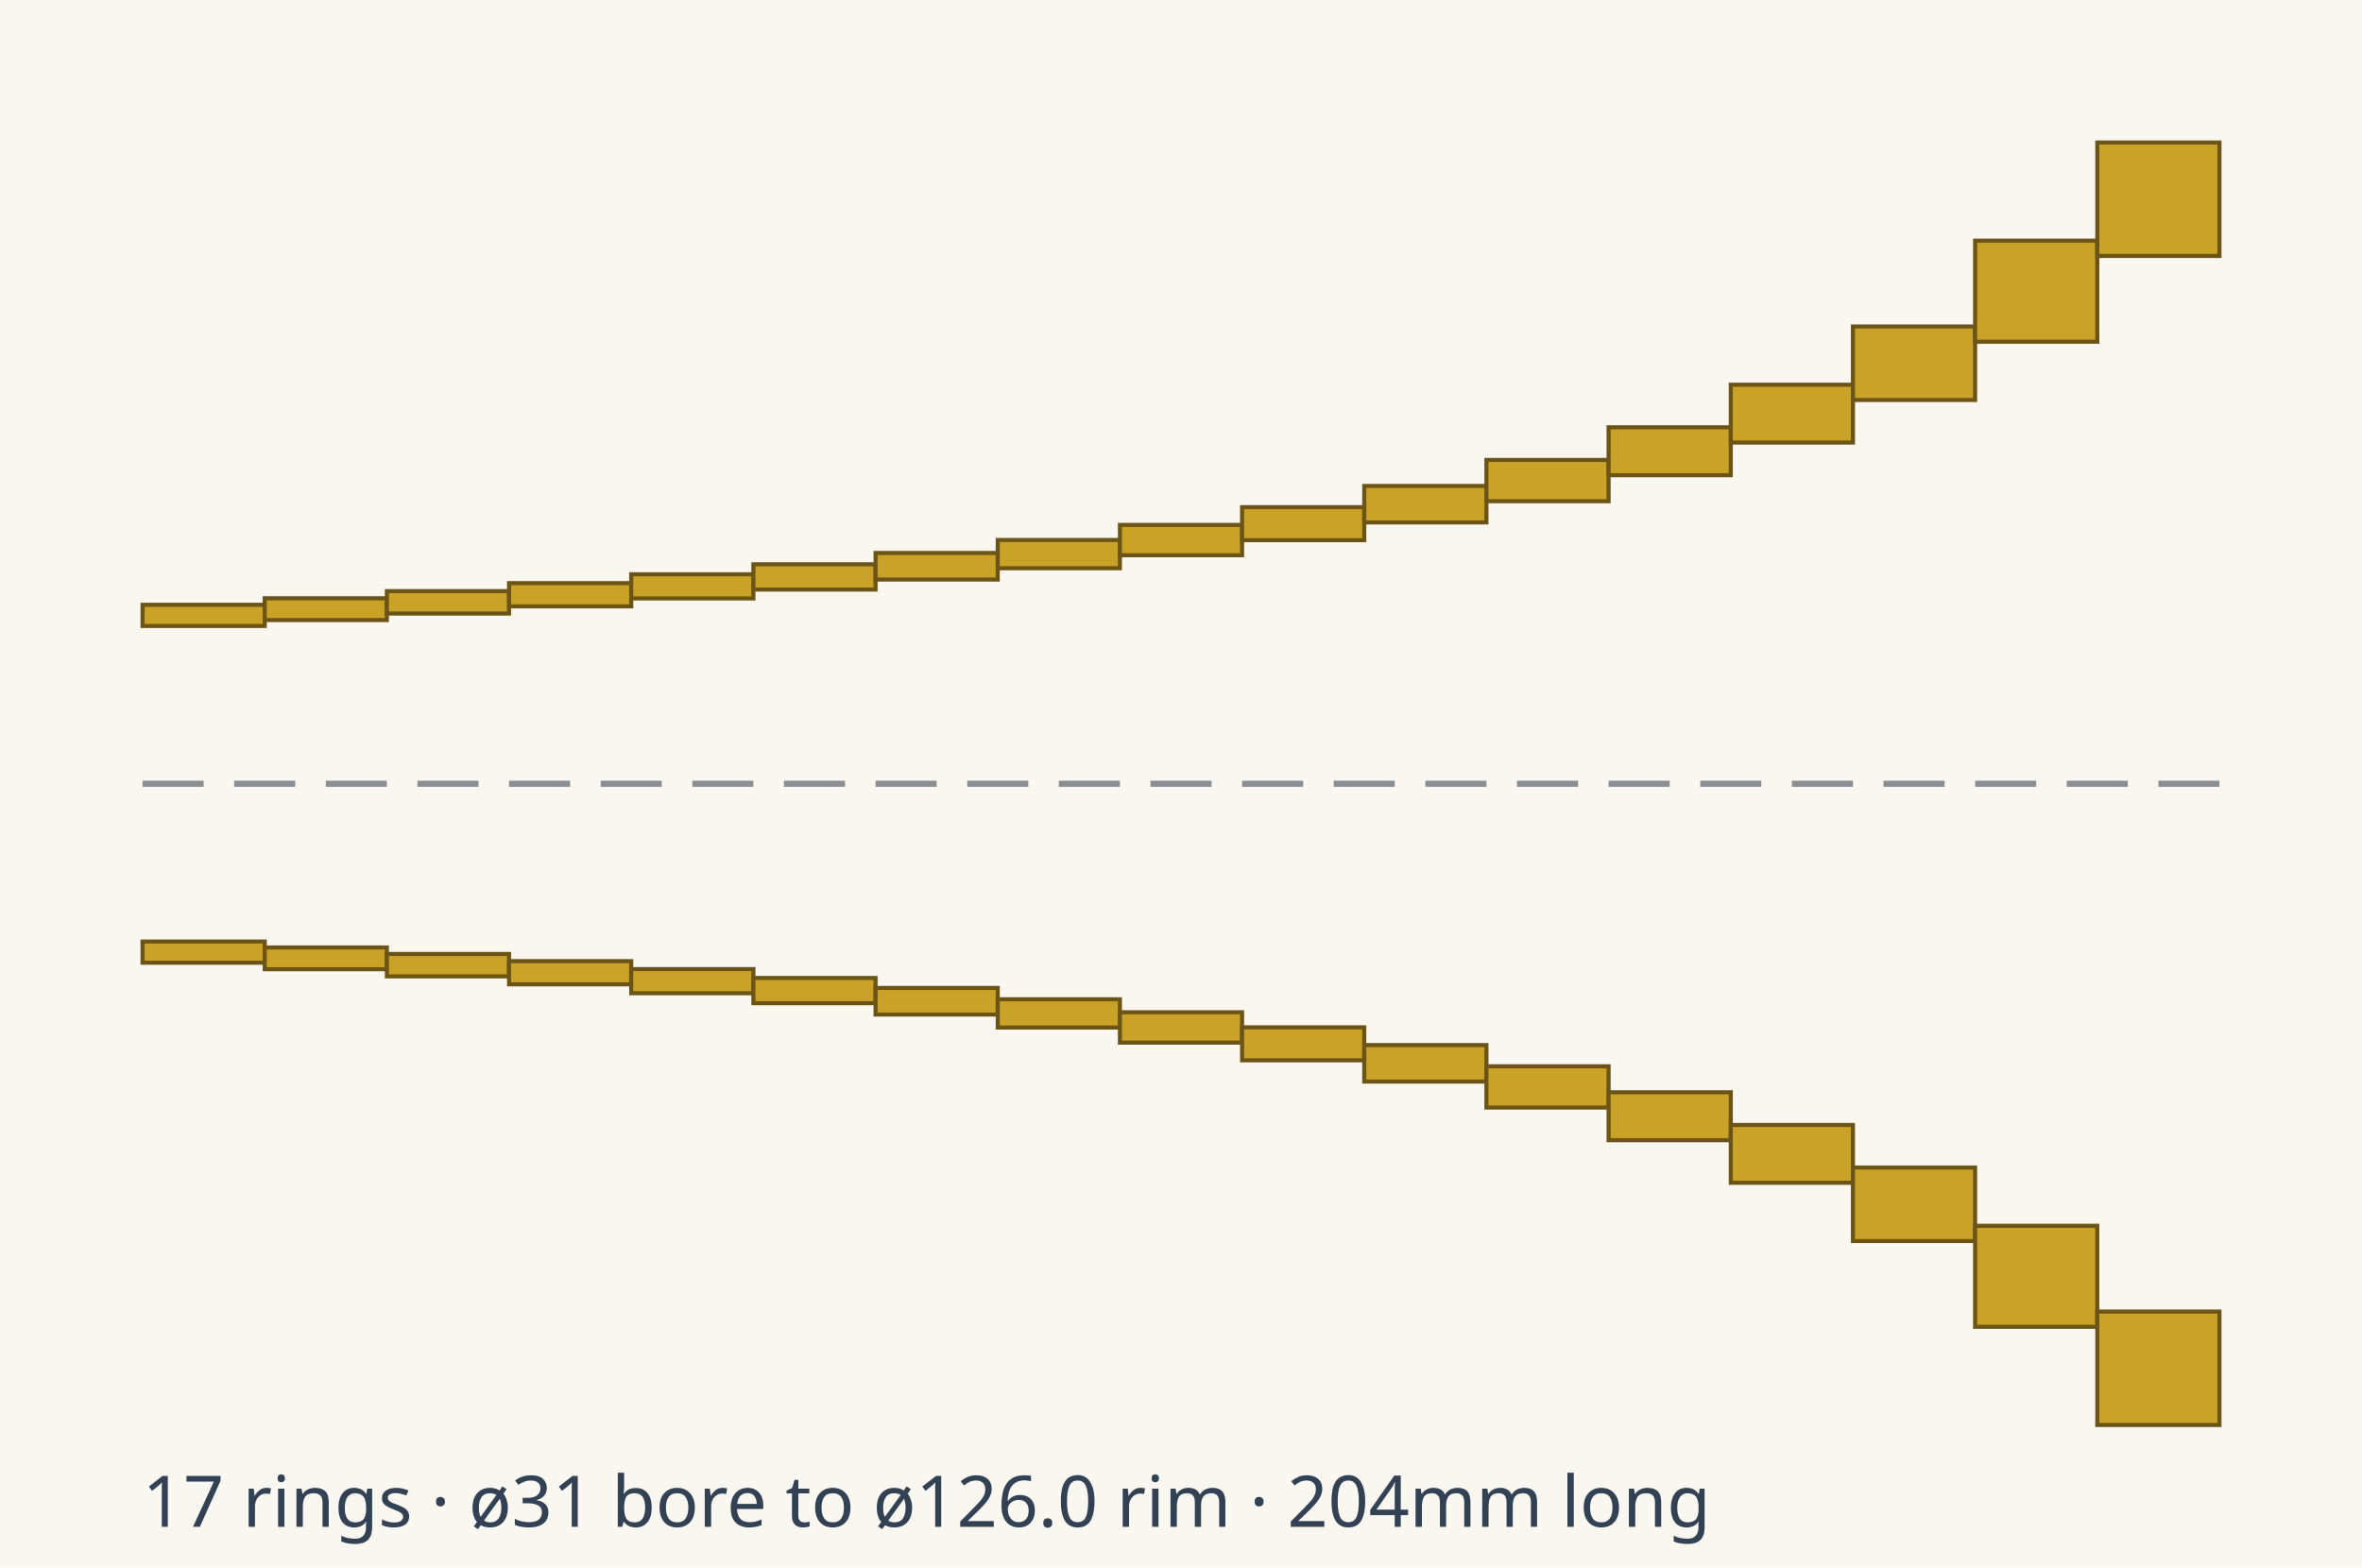
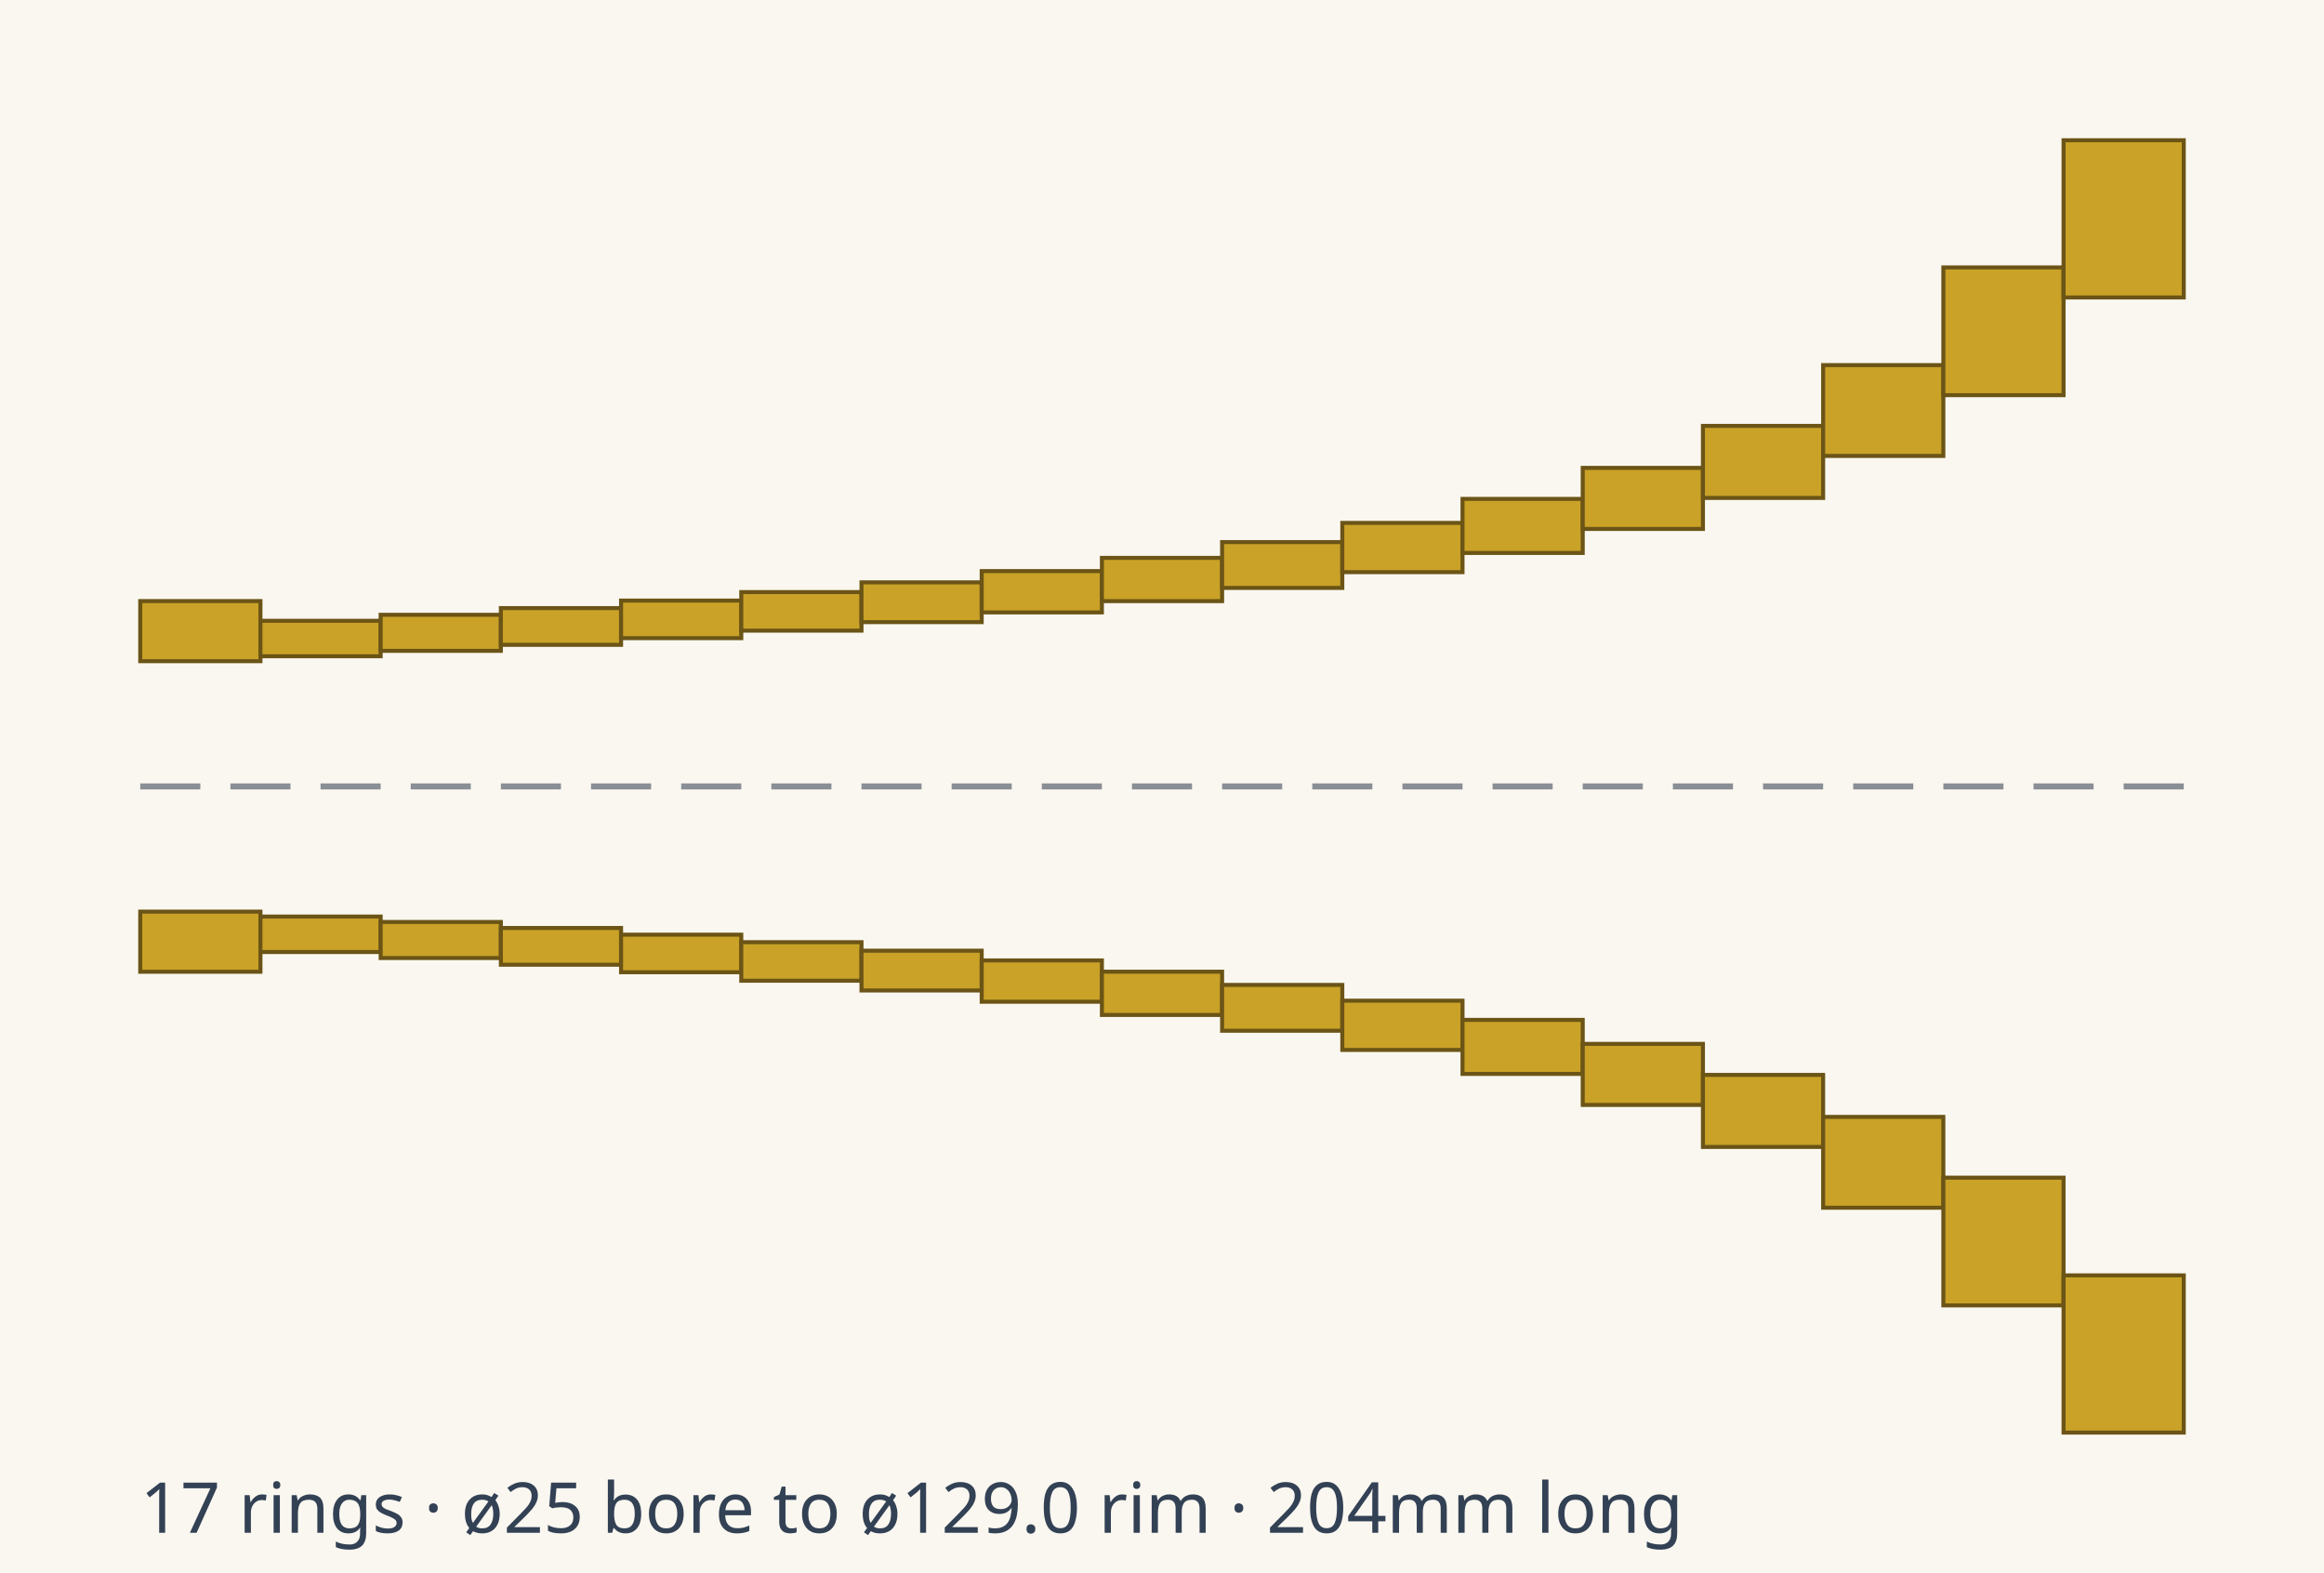
- <svg xmlns="http://www.w3.org/2000/svg" width="232.0mm" height="154.0mm" viewBox="0 0 232.0 154.0" role="img" aria-label="Axial section of a 17-ring bell: the bore climbing one staircase and the outside another, wall between them">
-   <rect width="232.0" height="154.0" fill="#faf7f0" />
-   <rect x="14.000" y="59.417" width="12.000" height="2.083" fill="#c9a227" stroke="#6b5416" stroke-width="0.4" />
-   <rect x="14.000" y="92.500" width="12.000" height="2.083" fill="#c9a227" stroke="#6b5416" stroke-width="0.4" />
-   <rect x="26.000" y="58.778" width="12.000" height="2.139" fill="#c9a227" stroke="#6b5416" stroke-width="0.4" />
-   <rect x="26.000" y="93.083" width="12.000" height="2.139" fill="#c9a227" stroke="#6b5416" stroke-width="0.4" />
-   <rect x="38.000" y="58.074" width="12.000" height="2.204" fill="#c9a227" stroke="#6b5416" stroke-width="0.4" />
-   <rect x="38.000" y="93.722" width="12.000" height="2.204" fill="#c9a227" stroke="#6b5416" stroke-width="0.4" />
-   <rect x="50.000" y="57.292" width="12.000" height="2.281" fill="#c9a227" stroke="#6b5416" stroke-width="0.4" />
-   <rect x="50.000" y="94.426" width="12.000" height="2.281" fill="#c9a227" stroke="#6b5416" stroke-width="0.4" />
-   <rect x="62.000" y="56.420" width="12.000" height="2.372" fill="#c9a227" stroke="#6b5416" stroke-width="0.4" />
-   <rect x="62.000" y="95.208" width="12.000" height="2.372" fill="#c9a227" stroke="#6b5416" stroke-width="0.4" />
-   <rect x="74.000" y="55.439" width="12.000" height="2.481" fill="#c9a227" stroke="#6b5416" stroke-width="0.4" />
-   <rect x="74.000" y="96.080" width="12.000" height="2.481" fill="#c9a227" stroke="#6b5416" stroke-width="0.4" />
-   <rect x="86.000" y="54.326" width="12.000" height="2.613" fill="#c9a227" stroke="#6b5416" stroke-width="0.4" />
-   <rect x="86.000" y="97.061" width="12.000" height="2.613" fill="#c9a227" stroke="#6b5416" stroke-width="0.4" />
-   <rect x="98.000" y="53.050" width="12.000" height="2.776" fill="#c9a227" stroke="#6b5416" stroke-width="0.4" />
-   <rect x="98.000" y="98.174" width="12.000" height="2.776" fill="#c9a227" stroke="#6b5416" stroke-width="0.4" />
-   <rect x="110.000" y="51.570" width="12.000" height="2.981" fill="#c9a227" stroke="#6b5416" stroke-width="0.4" />
-   <rect x="110.000" y="99.450" width="12.000" height="2.981" fill="#c9a227" stroke="#6b5416" stroke-width="0.4" />
-   <rect x="122.000" y="49.827" width="12.000" height="3.242" fill="#c9a227" stroke="#6b5416" stroke-width="0.4" />
-   <rect x="122.000" y="100.930" width="12.000" height="3.242" fill="#c9a227" stroke="#6b5416" stroke-width="0.4" />
-   <rect x="134.000" y="47.741" width="12.000" height="3.586" fill="#c9a227" stroke="#6b5416" stroke-width="0.4" />
-   <rect x="134.000" y="102.673" width="12.000" height="3.586" fill="#c9a227" stroke="#6b5416" stroke-width="0.4" />
-   <rect x="146.000" y="45.188" width="12.000" height="4.053" fill="#c9a227" stroke="#6b5416" stroke-width="0.4" />
-   <rect x="146.000" y="104.759" width="12.000" height="4.053" fill="#c9a227" stroke="#6b5416" stroke-width="0.4" />
-   <rect x="158.000" y="41.979" width="12.000" height="4.709" fill="#c9a227" stroke="#6b5416" stroke-width="0.4" />
-   <rect x="158.000" y="107.312" width="12.000" height="4.709" fill="#c9a227" stroke="#6b5416" stroke-width="0.4" />
-   <rect x="170.000" y="37.797" width="12.000" height="5.682" fill="#c9a227" stroke="#6b5416" stroke-width="0.4" />
-   <rect x="170.000" y="110.521" width="12.000" height="5.682" fill="#c9a227" stroke="#6b5416" stroke-width="0.4" />
-   <rect x="182.000" y="32.072" width="12.000" height="7.226" fill="#c9a227" stroke="#6b5416" stroke-width="0.4" />
-   <rect x="182.000" y="114.703" width="12.000" height="7.226" fill="#c9a227" stroke="#6b5416" stroke-width="0.4" />
-   <rect x="194.000" y="23.644" width="12.000" height="9.927" fill="#c9a227" stroke="#6b5416" stroke-width="0.4" />
-   <rect x="194.000" y="120.428" width="12.000" height="9.927" fill="#c9a227" stroke="#6b5416" stroke-width="0.4" />
-   <rect x="206.000" y="14.000" width="12.000" height="11.144" fill="#c9a227" stroke="#6b5416" stroke-width="0.4" />
-   <rect x="206.000" y="128.856" width="12.000" height="11.144" fill="#c9a227" stroke="#6b5416" stroke-width="0.4" />
-   <line x1="14.0" y1="77.0" x2="218.0" y2="77.0" stroke="#8a8f96" stroke-width="0.6" stroke-dasharray="6 3" />
-   <text x="14.0" y="150.0" font-family="ui-sans-serif,system-ui,sans-serif" font-size="7" fill="#334155">17 rings · ø31 bore to ø126.0 rim · 204mm long</text>
+ <svg xmlns="http://www.w3.org/2000/svg" width="232.0mm" height="157.0mm" viewBox="0 0 232.0 157.0" role="img" aria-label="Axial section of a 17-ring bell: the bore climbing one staircase and the outside another, wall between them">
+   <rect width="232.0" height="157.0" fill="#faf7f0" />
+   <rect x="14.000" y="60.000" width="12.000" height="6.000" fill="#c9a227" stroke="#6b5416" stroke-width="0.4" />
+   <rect x="14.000" y="91.000" width="12.000" height="6.000" fill="#c9a227" stroke="#6b5416" stroke-width="0.4" />
+   <rect x="26.000" y="61.968" width="12.000" height="3.541" fill="#c9a227" stroke="#6b5416" stroke-width="0.4" />
+   <rect x="26.000" y="91.491" width="12.000" height="3.541" fill="#c9a227" stroke="#6b5416" stroke-width="0.4" />
+   <rect x="38.000" y="61.369" width="12.000" height="3.599" fill="#c9a227" stroke="#6b5416" stroke-width="0.4" />
+   <rect x="38.000" y="92.032" width="12.000" height="3.599" fill="#c9a227" stroke="#6b5416" stroke-width="0.4" />
+   <rect x="50.000" y="60.701" width="12.000" height="3.668" fill="#c9a227" stroke="#6b5416" stroke-width="0.4" />
+   <rect x="50.000" y="92.631" width="12.000" height="3.668" fill="#c9a227" stroke="#6b5416" stroke-width="0.4" />
+   <rect x="62.000" y="59.951" width="12.000" height="3.750" fill="#c9a227" stroke="#6b5416" stroke-width="0.4" />
+   <rect x="62.000" y="93.299" width="12.000" height="3.750" fill="#c9a227" stroke="#6b5416" stroke-width="0.4" />
+   <rect x="74.000" y="59.102" width="12.000" height="3.849" fill="#c9a227" stroke="#6b5416" stroke-width="0.4" />
+   <rect x="74.000" y="94.049" width="12.000" height="3.849" fill="#c9a227" stroke="#6b5416" stroke-width="0.4" />
+   <rect x="86.000" y="58.130" width="12.000" height="3.972" fill="#c9a227" stroke="#6b5416" stroke-width="0.4" />
+   <rect x="86.000" y="94.898" width="12.000" height="3.972" fill="#c9a227" stroke="#6b5416" stroke-width="0.4" />
+   <rect x="98.000" y="57.006" width="12.000" height="4.125" fill="#c9a227" stroke="#6b5416" stroke-width="0.4" />
+   <rect x="98.000" y="95.870" width="12.000" height="4.124" fill="#c9a227" stroke="#6b5416" stroke-width="0.4" />
+   <rect x="110.000" y="55.686" width="12.000" height="4.319" fill="#c9a227" stroke="#6b5416" stroke-width="0.4" />
+   <rect x="110.000" y="96.994" width="12.000" height="4.319" fill="#c9a227" stroke="#6b5416" stroke-width="0.4" />
+   <rect x="122.000" y="54.112" width="12.000" height="4.574" fill="#c9a227" stroke="#6b5416" stroke-width="0.4" />
+   <rect x="122.000" y="98.314" width="12.000" height="4.574" fill="#c9a227" stroke="#6b5416" stroke-width="0.4" />
+   <rect x="134.000" y="52.196" width="12.000" height="4.917" fill="#c9a227" stroke="#6b5416" stroke-width="0.4" />
+   <rect x="134.000" y="99.888" width="12.000" height="4.917" fill="#c9a227" stroke="#6b5416" stroke-width="0.4" />
+   <rect x="146.000" y="49.801" width="12.000" height="5.395" fill="#c9a227" stroke="#6b5416" stroke-width="0.4" />
+   <rect x="146.000" y="101.804" width="12.000" height="5.395" fill="#c9a227" stroke="#6b5416" stroke-width="0.4" />
+   <rect x="158.000" y="46.704" width="12.000" height="6.096" fill="#c9a227" stroke="#6b5416" stroke-width="0.4" />
+   <rect x="158.000" y="104.199" width="12.000" height="6.096" fill="#c9a227" stroke="#6b5416" stroke-width="0.4" />
+   <rect x="170.000" y="42.512" width="12.000" height="7.192" fill="#c9a227" stroke="#6b5416" stroke-width="0.4" />
+   <rect x="170.000" y="107.296" width="12.000" height="7.192" fill="#c9a227" stroke="#6b5416" stroke-width="0.4" />
+   <rect x="182.000" y="36.446" width="12.000" height="9.066" fill="#c9a227" stroke="#6b5416" stroke-width="0.4" />
+   <rect x="182.000" y="111.488" width="12.000" height="9.066" fill="#c9a227" stroke="#6b5416" stroke-width="0.4" />
+   <rect x="194.000" y="26.693" width="12.000" height="12.753" fill="#c9a227" stroke="#6b5416" stroke-width="0.4" />
+   <rect x="194.000" y="117.554" width="12.000" height="12.753" fill="#c9a227" stroke="#6b5416" stroke-width="0.4" />
+   <rect x="206.000" y="14.000" width="12.000" height="15.693" fill="#c9a227" stroke="#6b5416" stroke-width="0.4" />
+   <rect x="206.000" y="127.307" width="12.000" height="15.693" fill="#c9a227" stroke="#6b5416" stroke-width="0.4" />
+   <line x1="14.0" y1="78.5" x2="218.0" y2="78.5" stroke="#8a8f96" stroke-width="0.6" stroke-dasharray="6 3" />
+   <text x="14.0" y="153.0" font-family="ui-sans-serif,system-ui,sans-serif" font-size="7" fill="#334155">17 rings · ø25 bore to ø129.0 rim · 204mm long</text>
</svg>
